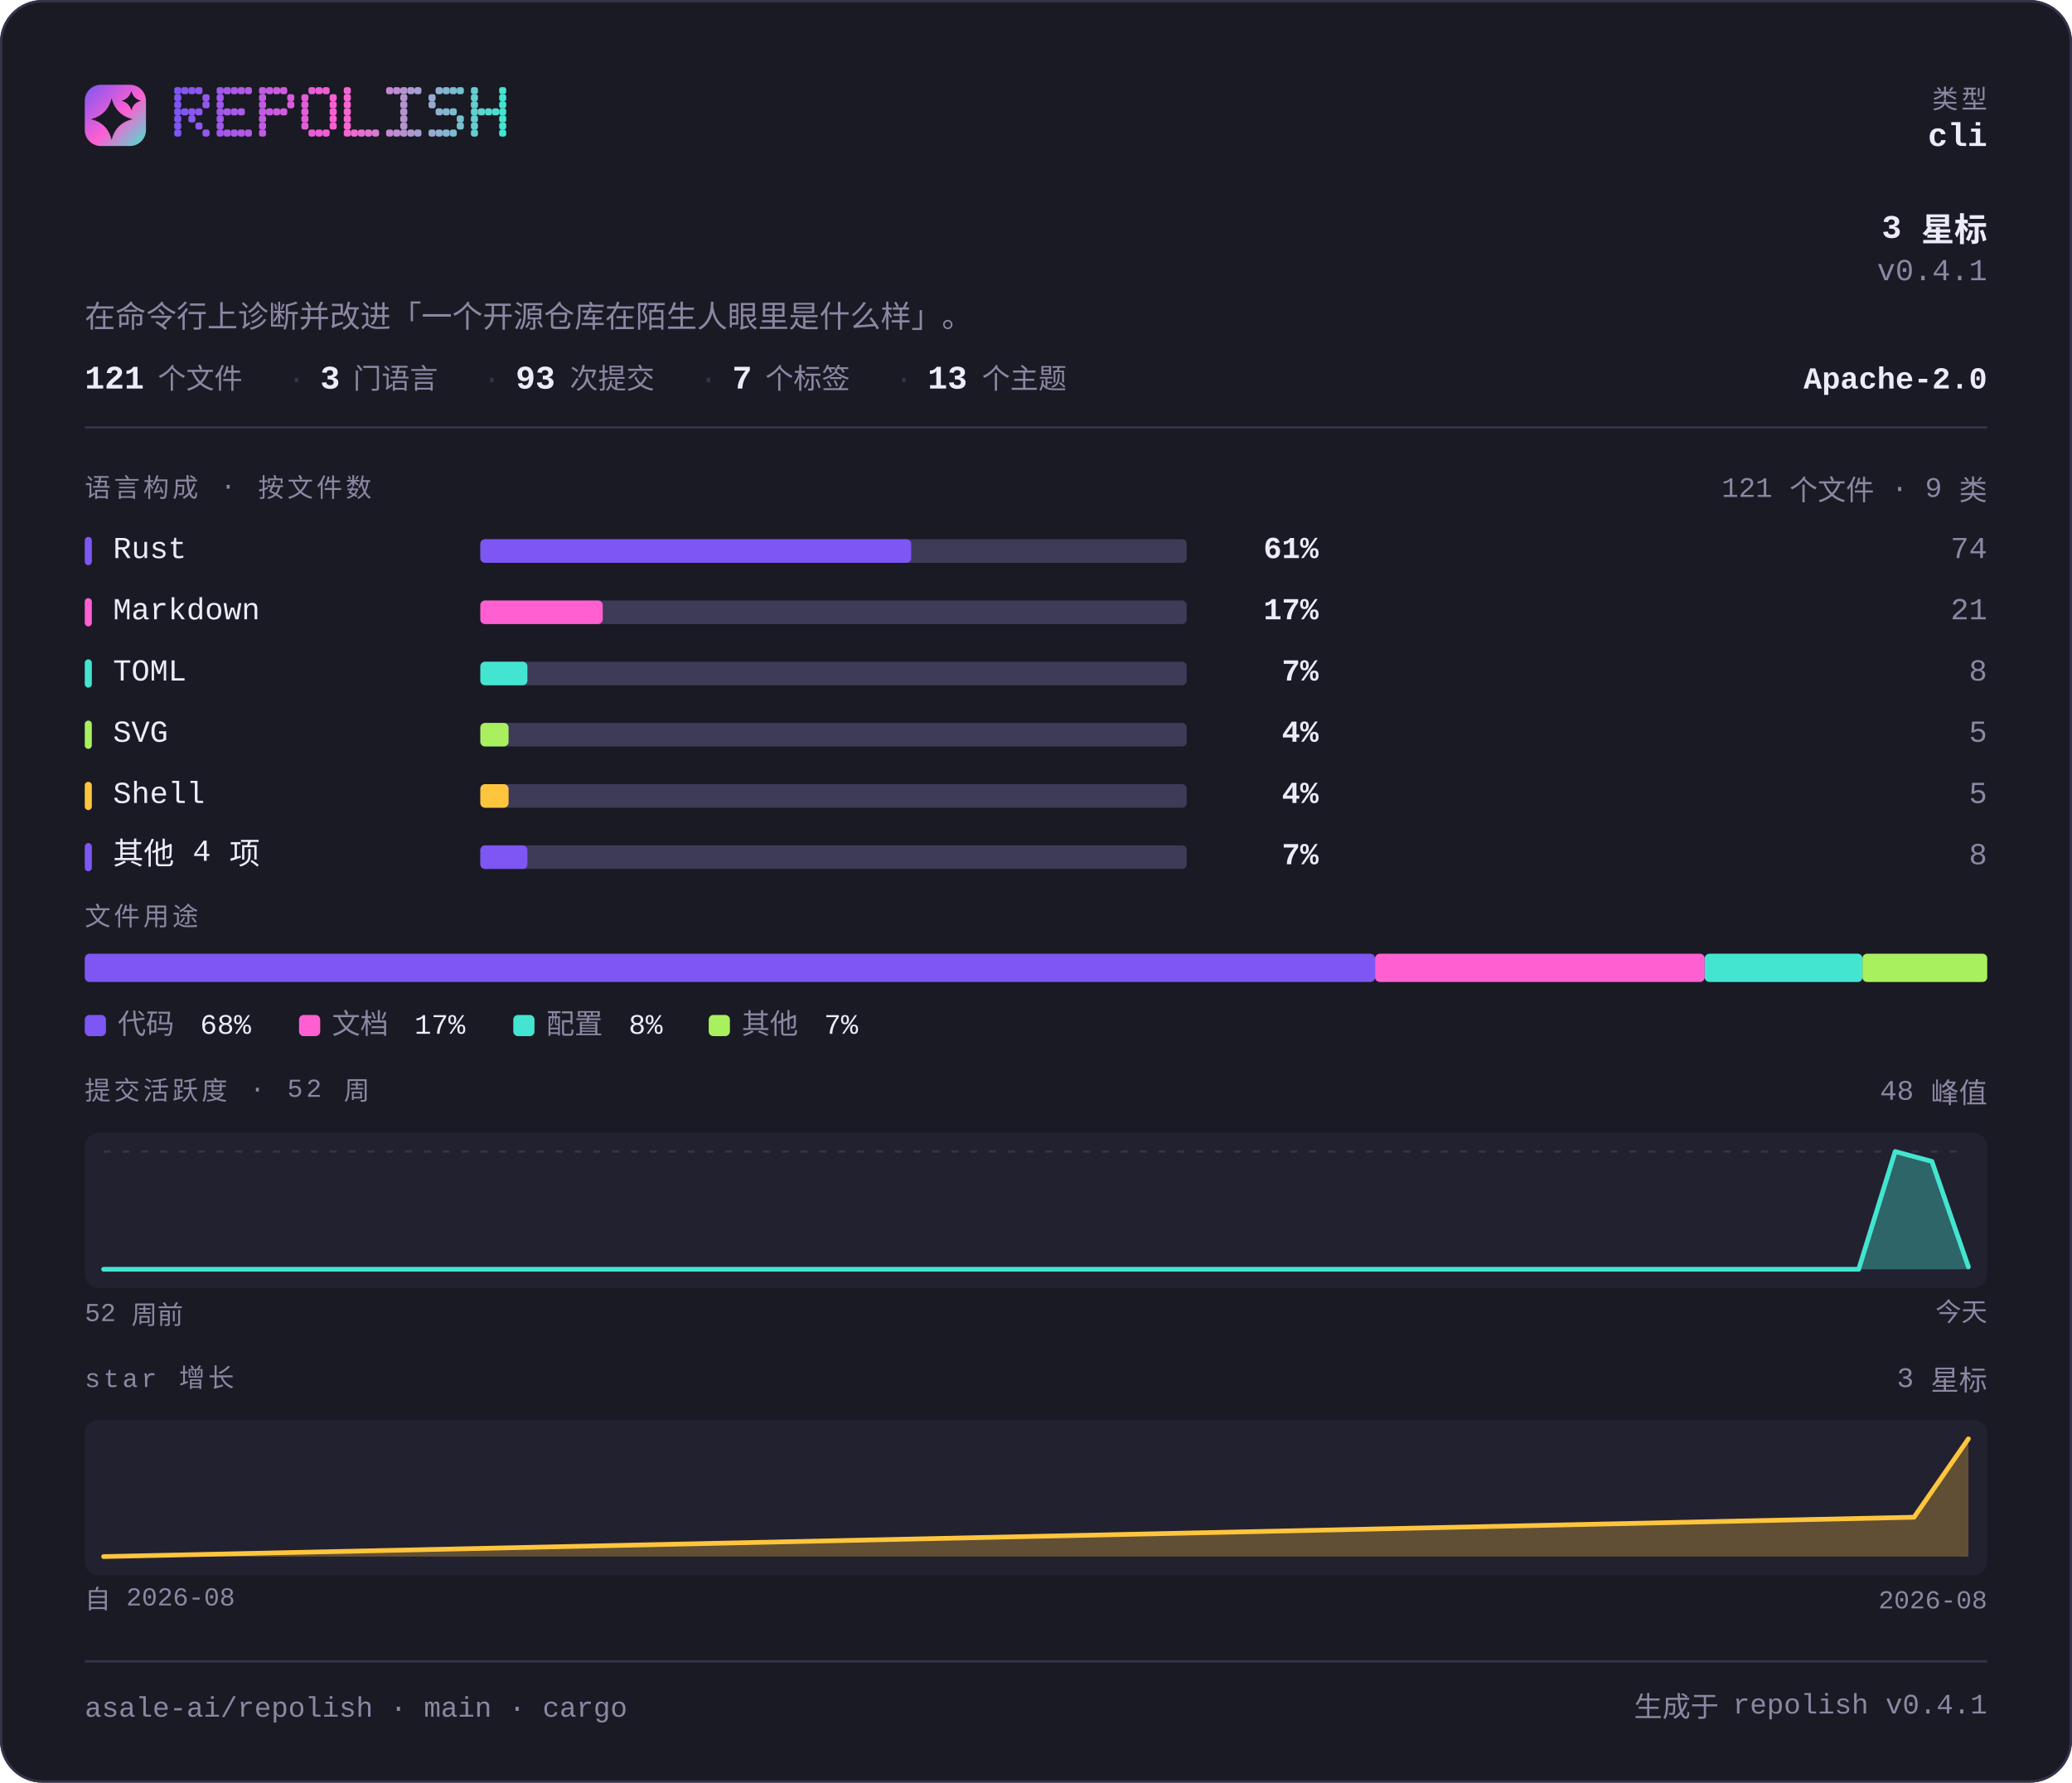
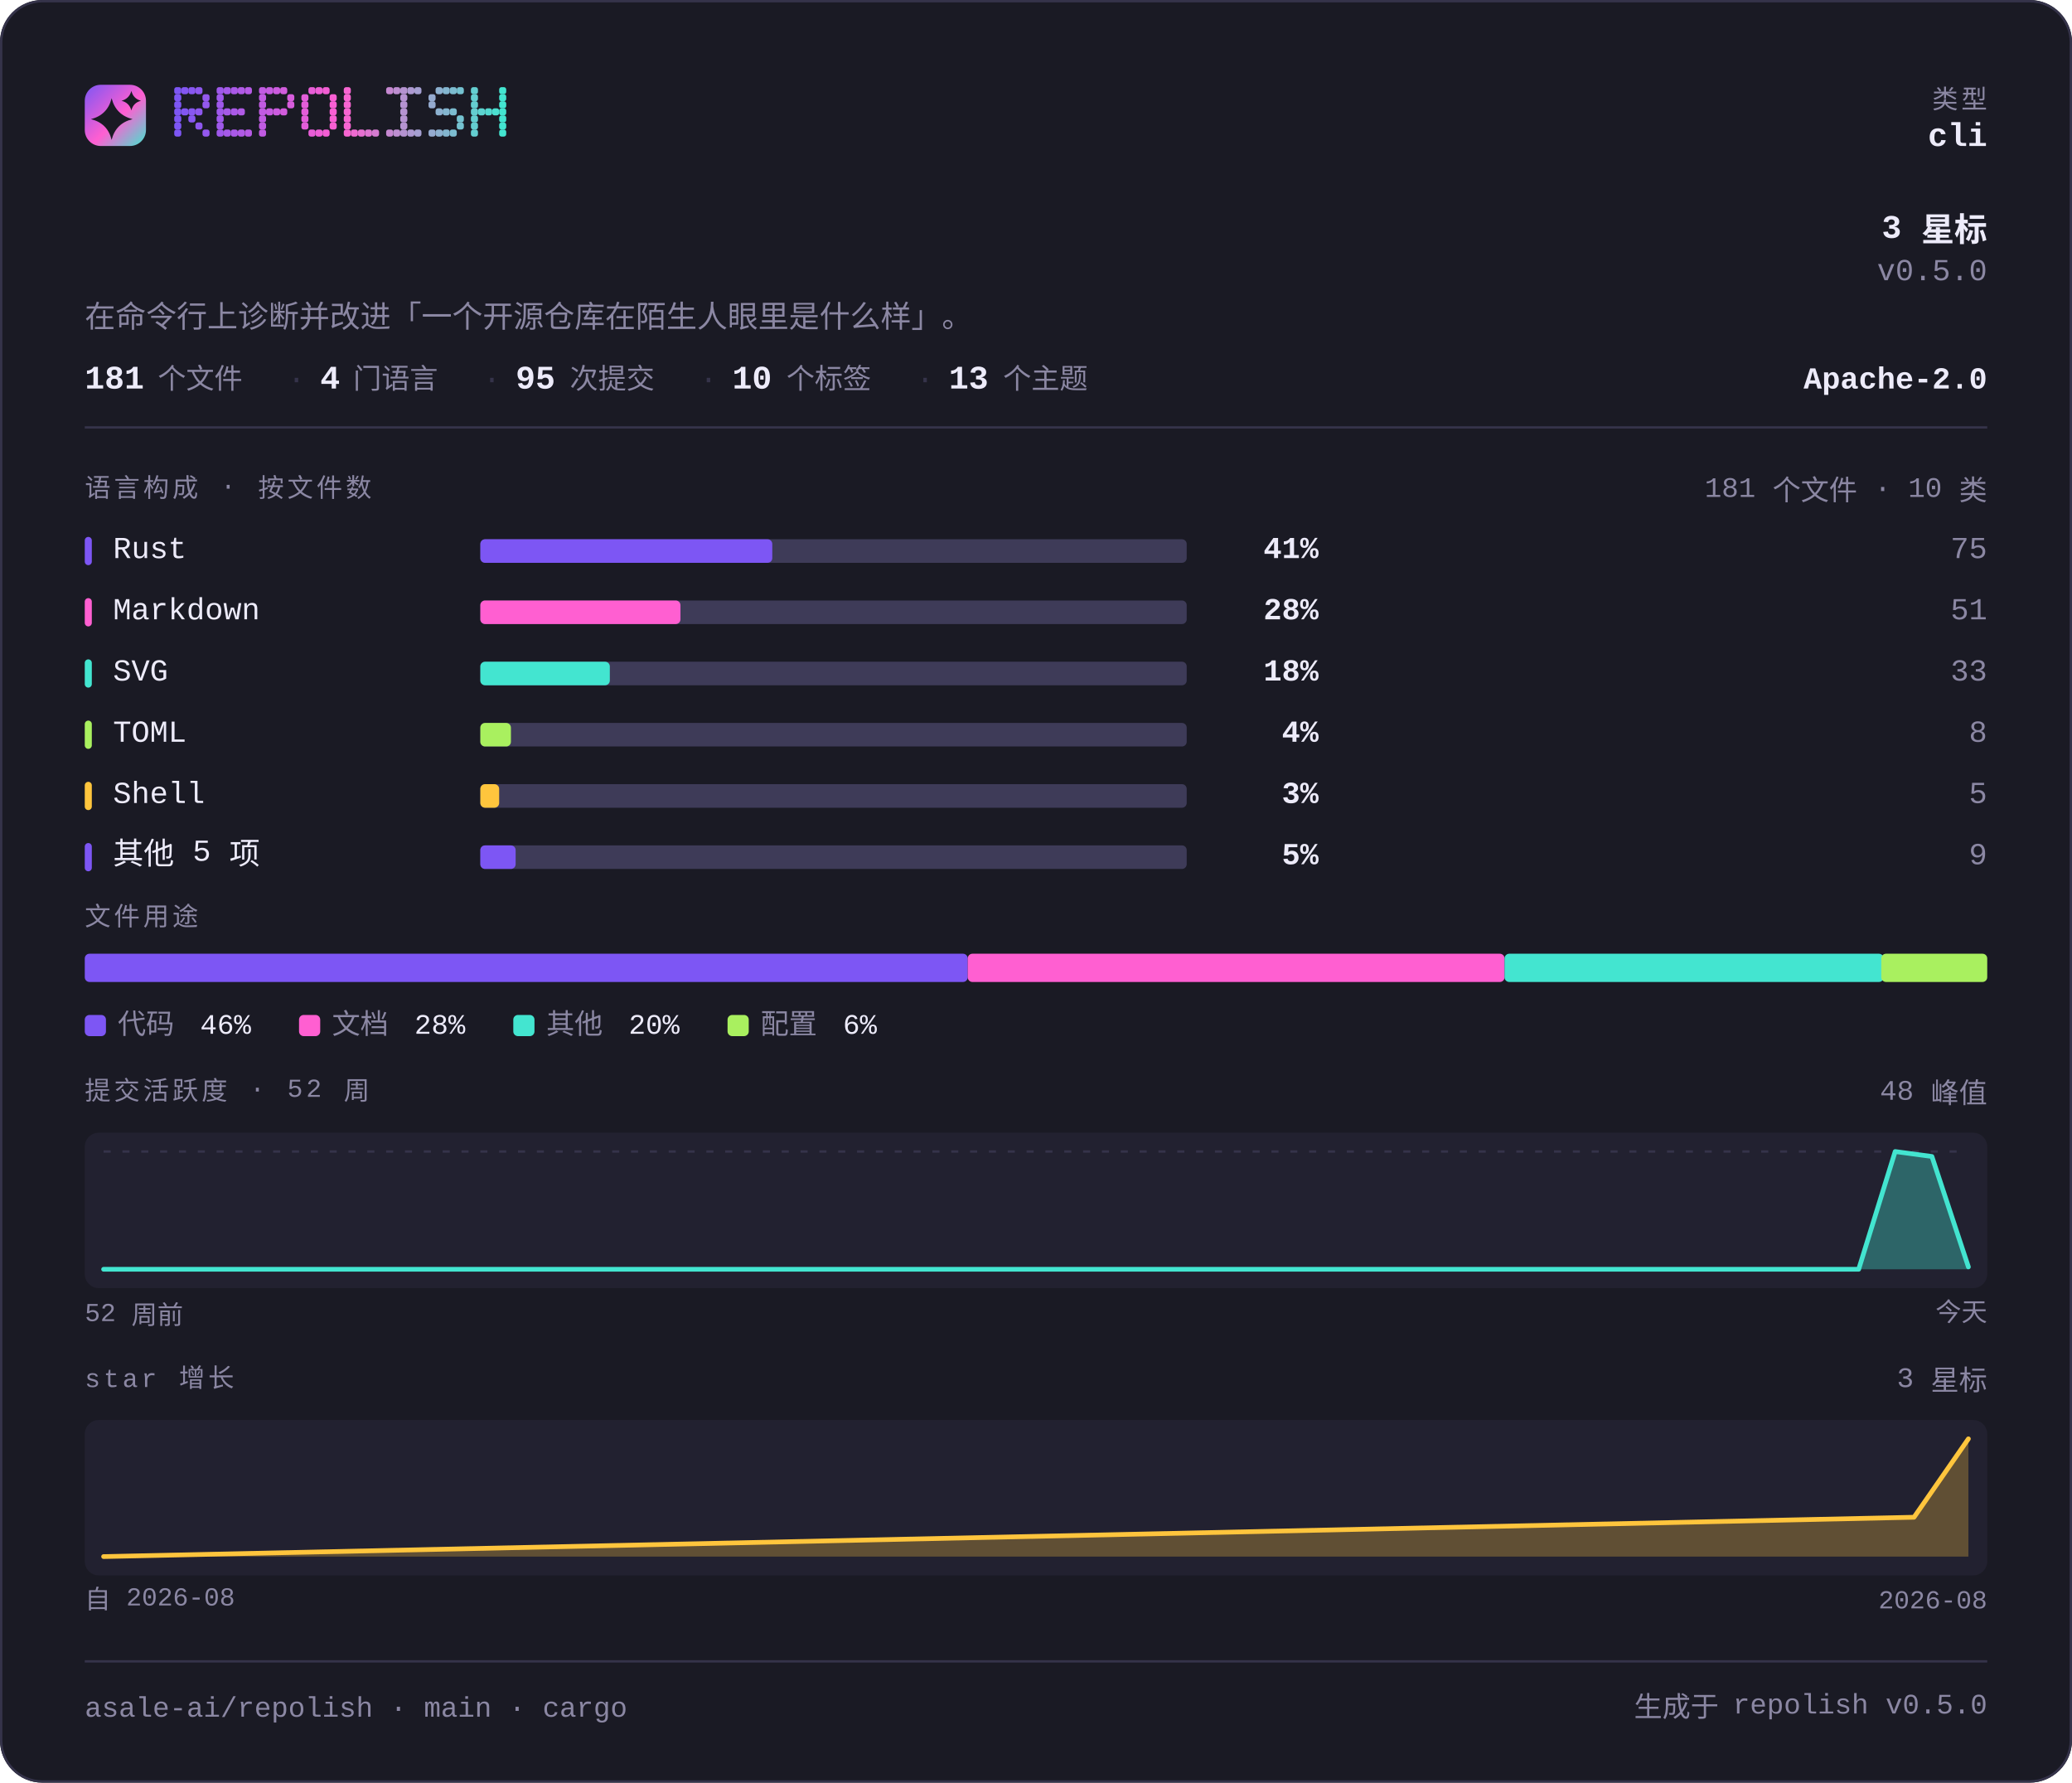
<svg xmlns="http://www.w3.org/2000/svg" width="880" height="757" viewBox="0 0 880 757" lang="zh-CN" role="img" aria-label="asale-ai/repolish — repository overview">
  <defs>
    <linearGradient id="brand" x1="0" y1="0" x2="1" y2="1">
      <stop offset="0" stop-color="#7d56f4" />
      <stop offset="0.55" stop-color="#ff5fd1" />
      <stop offset="1" stop-color="#43e5d0" />
    </linearGradient>
  </defs>
  <style>
    .t { font-family: ui-monospace, SFMono-Regular, "SF Mono", Menlo, Consolas, "Liberation Mono", "Noto Sans Mono CJK SC", "Noto Sans Mono CJK JP", "Microsoft YaHei", "Hiragino Sans", "Yu Gothic", monospace; }
  </style>
  <rect x="0" y="0" width="880" height="757" rx="18.0" fill="#1a1a24" />
  <rect x="0.5" y="0.5" width="879" height="756" rx="17.5" fill="none" stroke="#35334a" />
  <rect x="36" y="36" width="26" height="26" rx="6.8" fill="url(#brand)" />
  <path d="M47.4 41.7Q49.2 48.8 56.3 50.6Q49.2 52.3 47.4 59.4Q45.7 52.3 38.6 50.6Q45.7 48.8 47.4 41.7Z" fill="#1a1a24" />
  <path d="M55.8 38.6Q56.6 41.9 59.9 42.8Q56.6 43.6 55.8 46.9Q54.9 43.6 51.6 42.8Q54.9 41.9 55.8 38.6Z" fill="#1a1a24" />
  <g fill="#7d56f4">
    <rect x="74" y="37" width="3" height="3" rx="1" />
    <rect x="74" y="40" width="3" height="3" rx="1" />
    <rect x="74" y="43" width="3" height="3" rx="1" />
    <rect x="74" y="46" width="3" height="3" rx="1" />
    <rect x="74" y="49" width="3" height="3" rx="1" />
    <rect x="74" y="52" width="3" height="3" rx="1" />
    <rect x="74" y="55" width="3" height="3" rx="1" />
  </g>
  <g fill="#8356f2">
    <rect x="77" y="37" width="3" height="3" rx="1" />
    <rect x="77" y="46" width="3" height="3" rx="1" />
  </g>
  <g fill="#8857f1">
    <rect x="80" y="37" width="3" height="3" rx="1" />
    <rect x="80" y="46" width="3" height="3" rx="1" />
    <rect x="80" y="49" width="3" height="3" rx="1" />
  </g>
  <g fill="#8e57ef">
    <rect x="83" y="37" width="3" height="3" rx="1" />
    <rect x="83" y="46" width="3" height="3" rx="1" />
    <rect x="83" y="52" width="3" height="3" rx="1" />
  </g>
  <g fill="#9458ee">
    <rect x="86" y="40" width="3" height="3" rx="1" />
    <rect x="86" y="43" width="3" height="3" rx="1" />
    <rect x="86" y="55" width="3" height="3" rx="1" />
  </g>
  <g fill="#9f58eb">
    <rect x="92" y="37" width="3" height="3" rx="1" />
    <rect x="92" y="40" width="3" height="3" rx="1" />
    <rect x="92" y="43" width="3" height="3" rx="1" />
    <rect x="92" y="46" width="3" height="3" rx="1" />
    <rect x="92" y="49" width="3" height="3" rx="1" />
    <rect x="92" y="52" width="3" height="3" rx="1" />
    <rect x="92" y="55" width="3" height="3" rx="1" />
  </g>
  <g fill="#a559e9">
    <rect x="95" y="37" width="3" height="3" rx="1" />
    <rect x="95" y="46" width="3" height="3" rx="1" />
    <rect x="95" y="55" width="3" height="3" rx="1" />
  </g>
  <g fill="#aa59e8">
    <rect x="98" y="37" width="3" height="3" rx="1" />
    <rect x="98" y="46" width="3" height="3" rx="1" />
    <rect x="98" y="55" width="3" height="3" rx="1" />
  </g>
  <g fill="#b05ae6">
    <rect x="101" y="37" width="3" height="3" rx="1" />
    <rect x="101" y="46" width="3" height="3" rx="1" />
    <rect x="101" y="55" width="3" height="3" rx="1" />
  </g>
  <g fill="#b65ae5">
    <rect x="104" y="37" width="3" height="3" rx="1" />
    <rect x="104" y="55" width="3" height="3" rx="1" />
  </g>
  <g fill="#c15be2">
    <rect x="110" y="37" width="3" height="3" rx="1" />
    <rect x="110" y="40" width="3" height="3" rx="1" />
    <rect x="110" y="43" width="3" height="3" rx="1" />
    <rect x="110" y="46" width="3" height="3" rx="1" />
    <rect x="110" y="49" width="3" height="3" rx="1" />
    <rect x="110" y="52" width="3" height="3" rx="1" />
    <rect x="110" y="55" width="3" height="3" rx="1" />
  </g>
  <g fill="#c65be0">
    <rect x="113" y="37" width="3" height="3" rx="1" />
    <rect x="113" y="46" width="3" height="3" rx="1" />
  </g>
  <g fill="#cc5bdf">
    <rect x="116" y="37" width="3" height="3" rx="1" />
    <rect x="116" y="46" width="3" height="3" rx="1" />
  </g>
  <g fill="#d25cdd">
    <rect x="119" y="37" width="3" height="3" rx="1" />
    <rect x="119" y="46" width="3" height="3" rx="1" />
  </g>
  <g fill="#d75cdc">
    <rect x="122" y="40" width="3" height="3" rx="1" />
    <rect x="122" y="43" width="3" height="3" rx="1" />
  </g>
  <g fill="#e35dd9">
    <rect x="128" y="40" width="3" height="3" rx="1" />
    <rect x="128" y="43" width="3" height="3" rx="1" />
    <rect x="128" y="46" width="3" height="3" rx="1" />
    <rect x="128" y="49" width="3" height="3" rx="1" />
    <rect x="128" y="52" width="3" height="3" rx="1" />
  </g>
  <g fill="#e85dd7">
    <rect x="131" y="37" width="3" height="3" rx="1" />
    <rect x="131" y="55" width="3" height="3" rx="1" />
  </g>
  <g fill="#ee5ed6">
    <rect x="134" y="37" width="3" height="3" rx="1" />
    <rect x="134" y="55" width="3" height="3" rx="1" />
  </g>
  <g fill="#f45ed4">
    <rect x="137" y="37" width="3" height="3" rx="1" />
    <rect x="137" y="55" width="3" height="3" rx="1" />
  </g>
  <g fill="#f95fd3">
    <rect x="140" y="40" width="3" height="3" rx="1" />
    <rect x="140" y="43" width="3" height="3" rx="1" />
    <rect x="140" y="46" width="3" height="3" rx="1" />
    <rect x="140" y="49" width="3" height="3" rx="1" />
    <rect x="140" y="52" width="3" height="3" rx="1" />
  </g>
  <g fill="#f765d1">
    <rect x="146" y="37" width="3" height="3" rx="1" />
    <rect x="146" y="40" width="3" height="3" rx="1" />
    <rect x="146" y="43" width="3" height="3" rx="1" />
    <rect x="146" y="46" width="3" height="3" rx="1" />
    <rect x="146" y="49" width="3" height="3" rx="1" />
    <rect x="146" y="52" width="3" height="3" rx="1" />
    <rect x="146" y="55" width="3" height="3" rx="1" />
  </g>
  <g fill="#ef6bd1">
    <rect x="149" y="55" width="3" height="3" rx="1" />
  </g>
  <g fill="#e670d1">
    <rect x="152" y="55" width="3" height="3" rx="1" />
  </g>
  <g fill="#de76d1">
    <rect x="155" y="55" width="3" height="3" rx="1" />
  </g>
  <g fill="#d67cd1">
    <rect x="158" y="55" width="3" height="3" rx="1" />
  </g>
  <g fill="#c688d1">
    <rect x="164" y="37" width="3" height="3" rx="1" />
    <rect x="164" y="55" width="3" height="3" rx="1" />
  </g>
  <g fill="#be8ed1">
    <rect x="167" y="37" width="3" height="3" rx="1" />
    <rect x="167" y="55" width="3" height="3" rx="1" />
  </g>
  <g fill="#b593d1">
    <rect x="170" y="37" width="3" height="3" rx="1" />
    <rect x="170" y="40" width="3" height="3" rx="1" />
    <rect x="170" y="43" width="3" height="3" rx="1" />
    <rect x="170" y="46" width="3" height="3" rx="1" />
    <rect x="170" y="49" width="3" height="3" rx="1" />
    <rect x="170" y="52" width="3" height="3" rx="1" />
    <rect x="170" y="55" width="3" height="3" rx="1" />
  </g>
  <g fill="#ad99d1">
    <rect x="173" y="37" width="3" height="3" rx="1" />
    <rect x="173" y="55" width="3" height="3" rx="1" />
  </g>
  <g fill="#a59fd1">
    <rect x="176" y="37" width="3" height="3" rx="1" />
    <rect x="176" y="55" width="3" height="3" rx="1" />
  </g>
  <g fill="#95abd0">
    <rect x="182" y="40" width="3" height="3" rx="1" />
    <rect x="182" y="43" width="3" height="3" rx="1" />
    <rect x="182" y="55" width="3" height="3" rx="1" />
  </g>
  <g fill="#8db1d0">
    <rect x="185" y="37" width="3" height="3" rx="1" />
    <rect x="185" y="46" width="3" height="3" rx="1" />
    <rect x="185" y="55" width="3" height="3" rx="1" />
  </g>
  <g fill="#84b6d0">
    <rect x="188" y="37" width="3" height="3" rx="1" />
    <rect x="188" y="46" width="3" height="3" rx="1" />
    <rect x="188" y="55" width="3" height="3" rx="1" />
  </g>
  <g fill="#7cbcd0">
    <rect x="191" y="37" width="3" height="3" rx="1" />
    <rect x="191" y="46" width="3" height="3" rx="1" />
    <rect x="191" y="55" width="3" height="3" rx="1" />
  </g>
  <g fill="#74c2d0">
    <rect x="194" y="37" width="3" height="3" rx="1" />
    <rect x="194" y="49" width="3" height="3" rx="1" />
    <rect x="194" y="52" width="3" height="3" rx="1" />
  </g>
  <g fill="#64ced0">
    <rect x="200" y="37" width="3" height="3" rx="1" />
    <rect x="200" y="40" width="3" height="3" rx="1" />
    <rect x="200" y="43" width="3" height="3" rx="1" />
    <rect x="200" y="46" width="3" height="3" rx="1" />
    <rect x="200" y="49" width="3" height="3" rx="1" />
    <rect x="200" y="52" width="3" height="3" rx="1" />
    <rect x="200" y="55" width="3" height="3" rx="1" />
  </g>
  <g fill="#5cd4d0">
    <rect x="203" y="46" width="3" height="3" rx="1" />
  </g>
  <g fill="#53d9d0">
    <rect x="206" y="46" width="3" height="3" rx="1" />
  </g>
  <g fill="#4bdfd0">
    <rect x="209" y="46" width="3" height="3" rx="1" />
  </g>
  <g fill="#43e5d0">
    <rect x="212" y="37" width="3" height="3" rx="1" />
    <rect x="212" y="40" width="3" height="3" rx="1" />
    <rect x="212" y="43" width="3" height="3" rx="1" />
    <rect x="212" y="46" width="3" height="3" rx="1" />
    <rect x="212" y="49" width="3" height="3" rx="1" />
    <rect x="212" y="52" width="3" height="3" rx="1" />
    <rect x="212" y="55" width="3" height="3" rx="1" />
  </g>
  <text class="t" x="844" y="46" font-size="11" fill="#8b87a3" text-anchor="end" letter-spacing="1.4">类型</text>
  <text class="t" x="844" y="62" font-size="14" fill="#edebfa" text-anchor="end" font-weight="700">cli</text>
  <text class="t" x="844" y="101" font-size="14" fill="#edebfa" text-anchor="end" font-weight="700">3 星标</text>
-   <text class="t" x="844" y="119" font-size="13" fill="#8b87a3" text-anchor="end">v0.4.1</text>
+   <text class="t" x="844" y="119" font-size="13" fill="#8b87a3" text-anchor="end">v0.5.0</text>
  <text class="t" x="36" y="139" font-size="13" fill="#8b87a3" text-anchor="start">在命令行上诊断并改进「一个开源仓库在陌生人眼里是什么样」。</text>
-   <text class="t" x="36" y="165" font-size="14" fill="#edebfa" text-anchor="start" font-weight="700">121</text>
+   <text class="t" x="36" y="165" font-size="14" fill="#edebfa" text-anchor="start" font-weight="700">181</text>
  <text class="t" x="67" y="165" font-size="12" fill="#8b87a3" text-anchor="start">个文件</text>
  <text class="t" x="122" y="165" font-size="13" fill="#35334a" text-anchor="start">·</text>
-   <text class="t" x="136" y="165" font-size="14" fill="#edebfa" text-anchor="start" font-weight="700">3</text>
+   <text class="t" x="136" y="165" font-size="14" fill="#edebfa" text-anchor="start" font-weight="700">4</text>
  <text class="t" x="150" y="165" font-size="12" fill="#8b87a3" text-anchor="start">门语言</text>
  <text class="t" x="205" y="165" font-size="13" fill="#35334a" text-anchor="start">·</text>
-   <text class="t" x="219" y="165" font-size="14" fill="#edebfa" text-anchor="start" font-weight="700">93</text>
+   <text class="t" x="219" y="165" font-size="14" fill="#edebfa" text-anchor="start" font-weight="700">95</text>
  <text class="t" x="242" y="165" font-size="12" fill="#8b87a3" text-anchor="start">次提交</text>
  <text class="t" x="297" y="165" font-size="13" fill="#35334a" text-anchor="start">·</text>
-   <text class="t" x="311" y="165" font-size="14" fill="#edebfa" text-anchor="start" font-weight="700">7</text>
-   <text class="t" x="325" y="165" font-size="12" fill="#8b87a3" text-anchor="start">个标签</text>
-   <text class="t" x="380" y="165" font-size="13" fill="#35334a" text-anchor="start">·</text>
-   <text class="t" x="394" y="165" font-size="14" fill="#edebfa" text-anchor="start" font-weight="700">13</text>
-   <text class="t" x="417" y="165" font-size="12" fill="#8b87a3" text-anchor="start">个主题</text>
+   <text class="t" x="311" y="165" font-size="14" fill="#edebfa" text-anchor="start" font-weight="700">10</text>
+   <text class="t" x="334" y="165" font-size="12" fill="#8b87a3" text-anchor="start">个标签</text>
+   <text class="t" x="389" y="165" font-size="13" fill="#35334a" text-anchor="start">·</text>
+   <text class="t" x="403" y="165" font-size="14" fill="#edebfa" text-anchor="start" font-weight="700">13</text>
+   <text class="t" x="426" y="165" font-size="12" fill="#8b87a3" text-anchor="start">个主题</text>
  <text class="t" x="844" y="165" font-size="13" fill="#edebfa" text-anchor="end" font-weight="700">Apache-2.0</text>
  <rect x="36" y="181" width="808" height="1" fill="#35334a" />
  <text class="t" x="36" y="211" font-size="11" fill="#8b87a3" text-anchor="start" letter-spacing="1.4">语言构成 · 按文件数</text>
-   <text class="t" x="844" y="211" font-size="12" fill="#8b87a3" text-anchor="end">121 个文件 · 9 类</text>
+   <text class="t" x="844" y="211" font-size="12" fill="#8b87a3" text-anchor="end">181 个文件 · 10 类</text>
  <rect x="36" y="228" width="3" height="12" rx="1.5" fill="#7d56f4" />
  <text class="t" x="48" y="237" font-size="13" fill="#edebfa" text-anchor="start">Rust</text>
  <rect x="204" y="229" width="300" height="10" rx="2.0" fill="#3e3b58" />
-   <rect x="204" y="229" width="183" height="10" rx="2.0" fill="#7d56f4" />
-   <text class="t" x="560" y="237" font-size="13" fill="#edebfa" text-anchor="end" font-weight="700">61%</text>
-   <text class="t" x="844" y="237" font-size="13" fill="#8b87a3" text-anchor="end">74</text>
+   <rect x="204" y="229" width="124" height="10" rx="2.0" fill="#7d56f4" />
+   <text class="t" x="560" y="237" font-size="13" fill="#edebfa" text-anchor="end" font-weight="700">41%</text>
+   <text class="t" x="844" y="237" font-size="13" fill="#8b87a3" text-anchor="end">75</text>
  <rect x="36" y="254" width="3" height="12" rx="1.5" fill="#ff5fd1" />
  <text class="t" x="48" y="263" font-size="13" fill="#edebfa" text-anchor="start">Markdown</text>
  <rect x="204" y="255" width="300" height="10" rx="2.0" fill="#3e3b58" />
-   <rect x="204" y="255" width="52" height="10" rx="2.0" fill="#ff5fd1" />
-   <text class="t" x="560" y="263" font-size="13" fill="#edebfa" text-anchor="end" font-weight="700">17%</text>
-   <text class="t" x="844" y="263" font-size="13" fill="#8b87a3" text-anchor="end">21</text>
+   <rect x="204" y="255" width="85" height="10" rx="2.0" fill="#ff5fd1" />
+   <text class="t" x="560" y="263" font-size="13" fill="#edebfa" text-anchor="end" font-weight="700">28%</text>
+   <text class="t" x="844" y="263" font-size="13" fill="#8b87a3" text-anchor="end">51</text>
  <rect x="36" y="280" width="3" height="12" rx="1.5" fill="#43e5d0" />
-   <text class="t" x="48" y="289" font-size="13" fill="#edebfa" text-anchor="start">TOML</text>
+   <text class="t" x="48" y="289" font-size="13" fill="#edebfa" text-anchor="start">SVG</text>
  <rect x="204" y="281" width="300" height="10" rx="2.0" fill="#3e3b58" />
-   <rect x="204" y="281" width="20" height="10" rx="2.0" fill="#43e5d0" />
-   <text class="t" x="560" y="289" font-size="13" fill="#edebfa" text-anchor="end" font-weight="700">7%</text>
-   <text class="t" x="844" y="289" font-size="13" fill="#8b87a3" text-anchor="end">8</text>
+   <rect x="204" y="281" width="55" height="10" rx="2.0" fill="#43e5d0" />
+   <text class="t" x="560" y="289" font-size="13" fill="#edebfa" text-anchor="end" font-weight="700">18%</text>
+   <text class="t" x="844" y="289" font-size="13" fill="#8b87a3" text-anchor="end">33</text>
  <rect x="36" y="306" width="3" height="12" rx="1.5" fill="#a9f05f" />
-   <text class="t" x="48" y="315" font-size="13" fill="#edebfa" text-anchor="start">SVG</text>
+   <text class="t" x="48" y="315" font-size="13" fill="#edebfa" text-anchor="start">TOML</text>
  <rect x="204" y="307" width="300" height="10" rx="2.0" fill="#3e3b58" />
-   <rect x="204" y="307" width="12" height="10" rx="2.0" fill="#a9f05f" />
+   <rect x="204" y="307" width="13" height="10" rx="2.0" fill="#a9f05f" />
  <text class="t" x="560" y="315" font-size="13" fill="#edebfa" text-anchor="end" font-weight="700">4%</text>
-   <text class="t" x="844" y="315" font-size="13" fill="#8b87a3" text-anchor="end">5</text>
+   <text class="t" x="844" y="315" font-size="13" fill="#8b87a3" text-anchor="end">8</text>
  <rect x="36" y="332" width="3" height="12" rx="1.5" fill="#ffc53d" />
  <text class="t" x="48" y="341" font-size="13" fill="#edebfa" text-anchor="start">Shell</text>
  <rect x="204" y="333" width="300" height="10" rx="2.0" fill="#3e3b58" />
-   <rect x="204" y="333" width="12" height="10" rx="2.0" fill="#ffc53d" />
-   <text class="t" x="560" y="341" font-size="13" fill="#edebfa" text-anchor="end" font-weight="700">4%</text>
+   <rect x="204" y="333" width="8" height="10" rx="2.0" fill="#ffc53d" />
+   <text class="t" x="560" y="341" font-size="13" fill="#edebfa" text-anchor="end" font-weight="700">3%</text>
  <text class="t" x="844" y="341" font-size="13" fill="#8b87a3" text-anchor="end">5</text>
  <rect x="36" y="358" width="3" height="12" rx="1.5" fill="#7d56f4" />
-   <text class="t" x="48" y="367" font-size="13" fill="#edebfa" text-anchor="start">其他 4 项</text>
+   <text class="t" x="48" y="367" font-size="13" fill="#edebfa" text-anchor="start">其他 5 项</text>
  <rect x="204" y="359" width="300" height="10" rx="2.0" fill="#3e3b58" />
-   <rect x="204" y="359" width="20" height="10" rx="2.0" fill="#7d56f4" />
-   <text class="t" x="560" y="367" font-size="13" fill="#edebfa" text-anchor="end" font-weight="700">7%</text>
-   <text class="t" x="844" y="367" font-size="13" fill="#8b87a3" text-anchor="end">8</text>
+   <rect x="204" y="359" width="15" height="10" rx="2.0" fill="#7d56f4" />
+   <text class="t" x="560" y="367" font-size="13" fill="#edebfa" text-anchor="end" font-weight="700">5%</text>
+   <text class="t" x="844" y="367" font-size="13" fill="#8b87a3" text-anchor="end">9</text>
  <text class="t" x="36" y="393" font-size="11" fill="#8b87a3" text-anchor="start" letter-spacing="1.4">文件用途</text>
-   <rect x="36" y="405" width="548" height="12" rx="2.0" fill="#7d56f4" />
-   <rect x="584" y="405" width="140" height="12" rx="2.0" fill="#ff5fd1" />
-   <rect x="724" y="405" width="67" height="12" rx="2.0" fill="#43e5d0" />
-   <rect x="791" y="405" width="53" height="12" rx="2.0" fill="#a9f05f" />
+   <rect x="36" y="405" width="375" height="12" rx="2.0" fill="#7d56f4" />
+   <rect x="411" y="405" width="228" height="12" rx="2.0" fill="#ff5fd1" />
+   <rect x="639" y="405" width="161" height="12" rx="2.0" fill="#43e5d0" />
+   <rect x="799" y="405" width="45" height="12" rx="2.0" fill="#a9f05f" />
  <rect x="36" y="431" width="9" height="9" rx="2.0" fill="#7d56f4" />
  <text class="t" x="50" y="439" font-size="12" fill="#8b87a3" text-anchor="start">代码</text>
-   <text class="t" x="85" y="439" font-size="12" fill="#edebfa" text-anchor="start">68%</text>
+   <text class="t" x="85" y="439" font-size="12" fill="#edebfa" text-anchor="start">46%</text>
  <rect x="127" y="431" width="9" height="9" rx="2.0" fill="#ff5fd1" />
  <text class="t" x="141" y="439" font-size="12" fill="#8b87a3" text-anchor="start">文档</text>
-   <text class="t" x="176" y="439" font-size="12" fill="#edebfa" text-anchor="start">17%</text>
+   <text class="t" x="176" y="439" font-size="12" fill="#edebfa" text-anchor="start">28%</text>
  <rect x="218" y="431" width="9" height="9" rx="2.0" fill="#43e5d0" />
-   <text class="t" x="232" y="439" font-size="12" fill="#8b87a3" text-anchor="start">配置</text>
-   <text class="t" x="267" y="439" font-size="12" fill="#edebfa" text-anchor="start">8%</text>
-   <rect x="301" y="431" width="9" height="9" rx="2.0" fill="#a9f05f" />
-   <text class="t" x="315" y="439" font-size="12" fill="#8b87a3" text-anchor="start">其他</text>
-   <text class="t" x="350" y="439" font-size="12" fill="#edebfa" text-anchor="start">7%</text>
+   <text class="t" x="232" y="439" font-size="12" fill="#8b87a3" text-anchor="start">其他</text>
+   <text class="t" x="267" y="439" font-size="12" fill="#edebfa" text-anchor="start">20%</text>
+   <rect x="309" y="431" width="9" height="9" rx="2.0" fill="#a9f05f" />
+   <text class="t" x="323" y="439" font-size="12" fill="#8b87a3" text-anchor="start">配置</text>
+   <text class="t" x="358" y="439" font-size="12" fill="#edebfa" text-anchor="start">6%</text>
  <text class="t" x="36" y="467" font-size="11" fill="#8b87a3" text-anchor="start" letter-spacing="1.4">提交活跃度 · 52 周</text>
  <text class="t" x="844" y="467" font-size="12" fill="#8b87a3" text-anchor="end">48 峰值</text>
  <rect x="36" y="481" width="808" height="66" rx="6.0" fill="#222130" />
  <line x1="44" y1="489" x2="836" y2="489" stroke="#35334a" stroke-width="1" stroke-dasharray="3 5" />
-   <path d="M44.0 539.0 L59.5 539.0 L75.1 539.0 L90.6 539.0 L106.1 539.0 L121.6 539.0 L137.2 539.0 L152.7 539.0 L168.2 539.0 L183.8 539.0 L199.3 539.0 L214.8 539.0 L230.4 539.0 L245.9 539.0 L261.4 539.0 L276.9 539.0 L292.5 539.0 L308.0 539.0 L323.5 539.0 L339.1 539.0 L354.6 539.0 L370.1 539.0 L385.6 539.0 L401.2 539.0 L416.7 539.0 L432.2 539.0 L447.8 539.0 L463.3 539.0 L478.8 539.0 L494.4 539.0 L509.9 539.0 L525.4 539.0 L540.9 539.0 L556.5 539.0 L572.0 539.0 L587.5 539.0 L603.1 539.0 L618.6 539.0 L634.1 539.0 L649.6 539.0 L665.2 539.0 L680.7 539.0 L696.2 539.0 L711.8 539.0 L727.3 539.0 L742.8 539.0 L758.4 539.0 L773.9 539.0 L789.4 539.0 L804.9 489.0 L820.5 493.2 L836.0 538.0 L836.0 539 L44 539 Z" fill="#43e5d0" fill-opacity="0.35" />
-   <path d="M44.0 539.0 L59.5 539.0 L75.1 539.0 L90.6 539.0 L106.1 539.0 L121.6 539.0 L137.2 539.0 L152.7 539.0 L168.2 539.0 L183.8 539.0 L199.3 539.0 L214.8 539.0 L230.4 539.0 L245.9 539.0 L261.4 539.0 L276.9 539.0 L292.5 539.0 L308.0 539.0 L323.5 539.0 L339.1 539.0 L354.6 539.0 L370.1 539.0 L385.6 539.0 L401.2 539.0 L416.7 539.0 L432.2 539.0 L447.8 539.0 L463.3 539.0 L478.8 539.0 L494.4 539.0 L509.9 539.0 L525.4 539.0 L540.9 539.0 L556.5 539.0 L572.0 539.0 L587.5 539.0 L603.1 539.0 L618.6 539.0 L634.1 539.0 L649.6 539.0 L665.2 539.0 L680.7 539.0 L696.2 539.0 L711.8 539.0 L727.3 539.0 L742.8 539.0 L758.4 539.0 L773.9 539.0 L789.4 539.0 L804.9 489.0 L820.5 493.2 L836.0 538.0" fill="none" stroke="#43e5d0" stroke-width="2" stroke-linejoin="round" stroke-linecap="round" />
+   <path d="M44.0 539.0 L59.5 539.0 L75.1 539.0 L90.6 539.0 L106.1 539.0 L121.6 539.0 L137.2 539.0 L152.7 539.0 L168.2 539.0 L183.8 539.0 L199.3 539.0 L214.8 539.0 L230.4 539.0 L245.9 539.0 L261.4 539.0 L276.9 539.0 L292.5 539.0 L308.0 539.0 L323.5 539.0 L339.1 539.0 L354.6 539.0 L370.1 539.0 L385.6 539.0 L401.2 539.0 L416.7 539.0 L432.2 539.0 L447.8 539.0 L463.3 539.0 L478.8 539.0 L494.4 539.0 L509.9 539.0 L525.4 539.0 L540.9 539.0 L556.5 539.0 L572.0 539.0 L587.5 539.0 L603.1 539.0 L618.6 539.0 L634.1 539.0 L649.6 539.0 L665.2 539.0 L680.7 539.0 L696.2 539.0 L711.8 539.0 L727.3 539.0 L742.8 539.0 L758.4 539.0 L773.9 539.0 L789.4 539.0 L804.9 489.0 L820.5 491.1 L836.0 538.0 L836.0 539 L44 539 Z" fill="#43e5d0" fill-opacity="0.35" />
+   <path d="M44.0 539.0 L59.5 539.0 L75.1 539.0 L90.6 539.0 L106.1 539.0 L121.6 539.0 L137.2 539.0 L152.7 539.0 L168.2 539.0 L183.8 539.0 L199.3 539.0 L214.8 539.0 L230.4 539.0 L245.9 539.0 L261.4 539.0 L276.9 539.0 L292.5 539.0 L308.0 539.0 L323.5 539.0 L339.1 539.0 L354.6 539.0 L370.1 539.0 L385.6 539.0 L401.2 539.0 L416.7 539.0 L432.2 539.0 L447.8 539.0 L463.3 539.0 L478.8 539.0 L494.4 539.0 L509.9 539.0 L525.4 539.0 L540.9 539.0 L556.5 539.0 L572.0 539.0 L587.5 539.0 L603.1 539.0 L618.6 539.0 L634.1 539.0 L649.6 539.0 L665.2 539.0 L680.7 539.0 L696.2 539.0 L711.8 539.0 L727.3 539.0 L742.8 539.0 L758.4 539.0 L773.9 539.0 L789.4 539.0 L804.9 489.0 L820.5 491.1 L836.0 538.0" fill="none" stroke="#43e5d0" stroke-width="2" stroke-linejoin="round" stroke-linecap="round" />
  <text class="t" x="36" y="561" font-size="11" fill="#8b87a3" text-anchor="start">52 周前</text>
  <text class="t" x="844" y="561" font-size="11" fill="#8b87a3" text-anchor="end">今天</text>
  <text class="t" x="36" y="589" font-size="11" fill="#8b87a3" text-anchor="start" letter-spacing="1.4">star 增长</text>
  <text class="t" x="844" y="589" font-size="12" fill="#8b87a3" text-anchor="end">3 星标</text>
  <rect x="36" y="603" width="808" height="66" rx="6.0" fill="#222130" />
  <path d="M44.0 661.0 L812.9 644.3 L836.0 611.0 L836.0 661 L44.0 661 Z" fill="#ffc53d" fill-opacity="0.28" />
  <path d="M44.0 661.0 L812.9 644.3 L836.0 611.0" fill="none" stroke="#ffc53d" stroke-width="2" stroke-linejoin="round" stroke-linecap="round" />
  <text class="t" x="36" y="683" font-size="11" fill="#8b87a3" text-anchor="start">自 2026-08</text>
  <text class="t" x="844" y="683" font-size="11" fill="#8b87a3" text-anchor="end">2026-08</text>
  <rect x="36" y="705" width="808" height="1" fill="#35334a" />
  <text class="t" x="36" y="729" font-size="12" fill="#8b87a3" text-anchor="start">asale-ai/repolish · main · cargo</text>
-   <text class="t" x="844" y="729" font-size="12" fill="#8b87a3" text-anchor="end">生成于 repolish v0.4.1</text>
+   <text class="t" x="844" y="729" font-size="12" fill="#8b87a3" text-anchor="end">生成于 repolish v0.5.0</text>
</svg>
